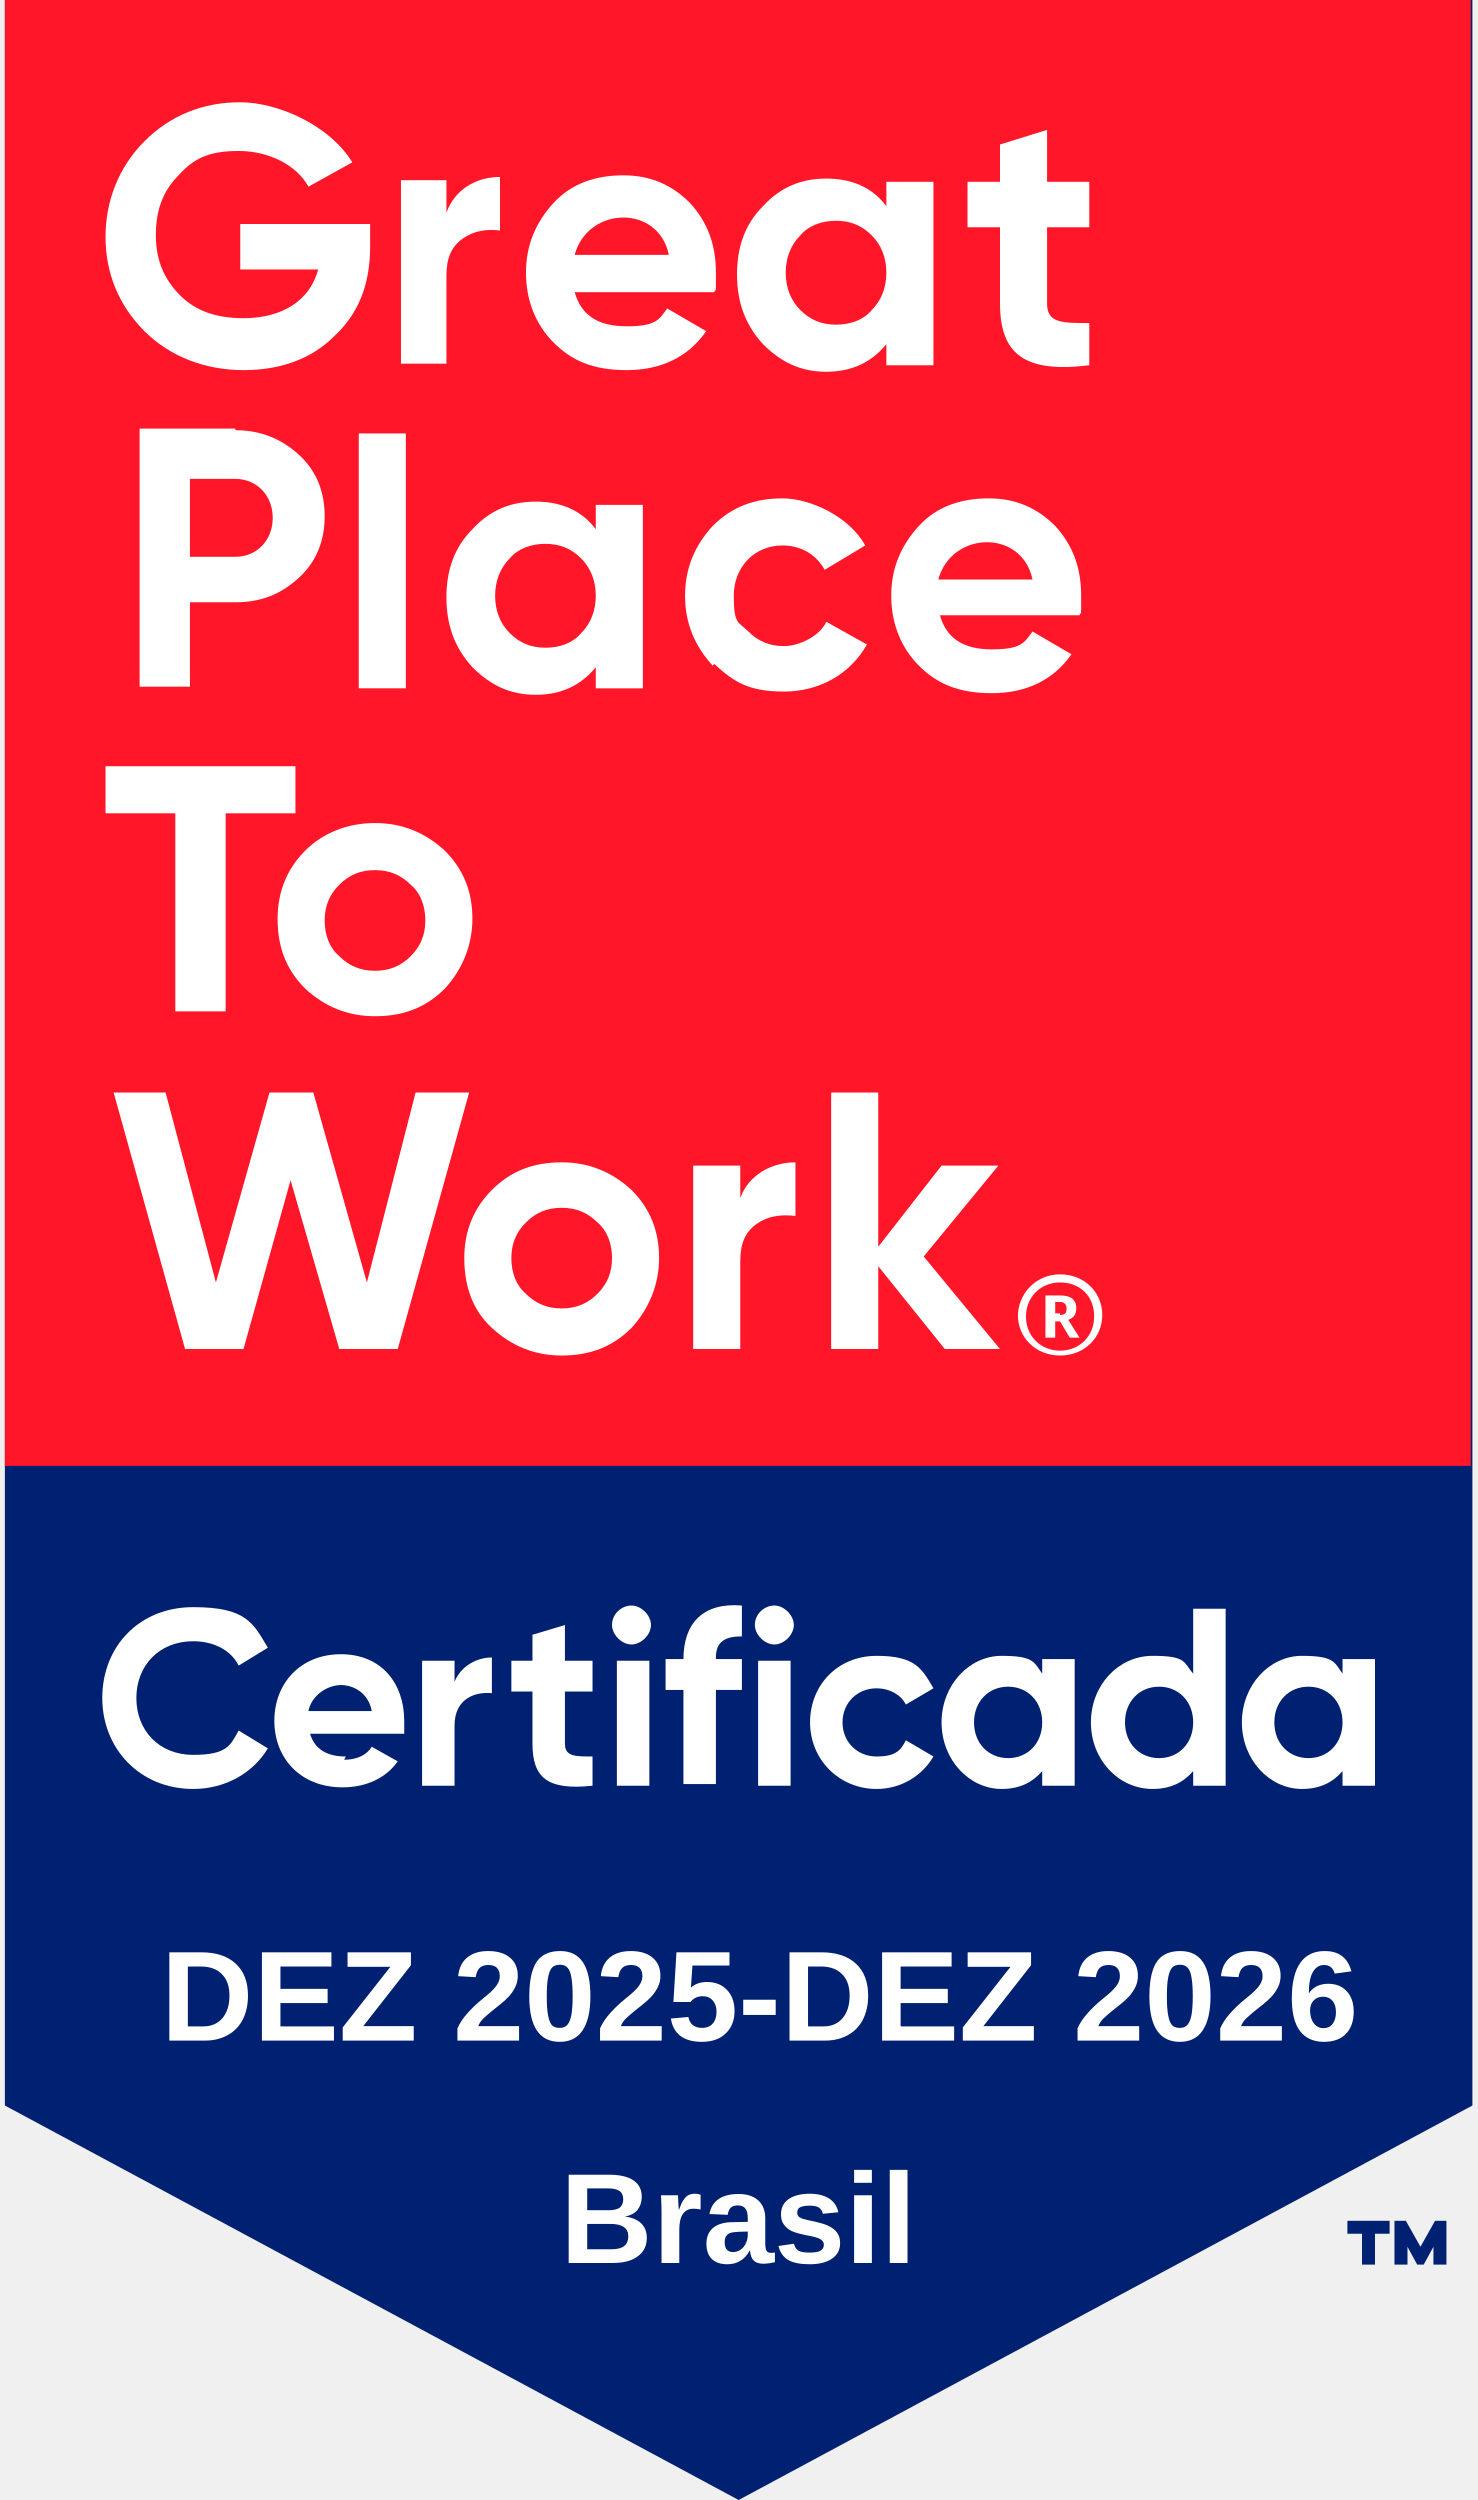
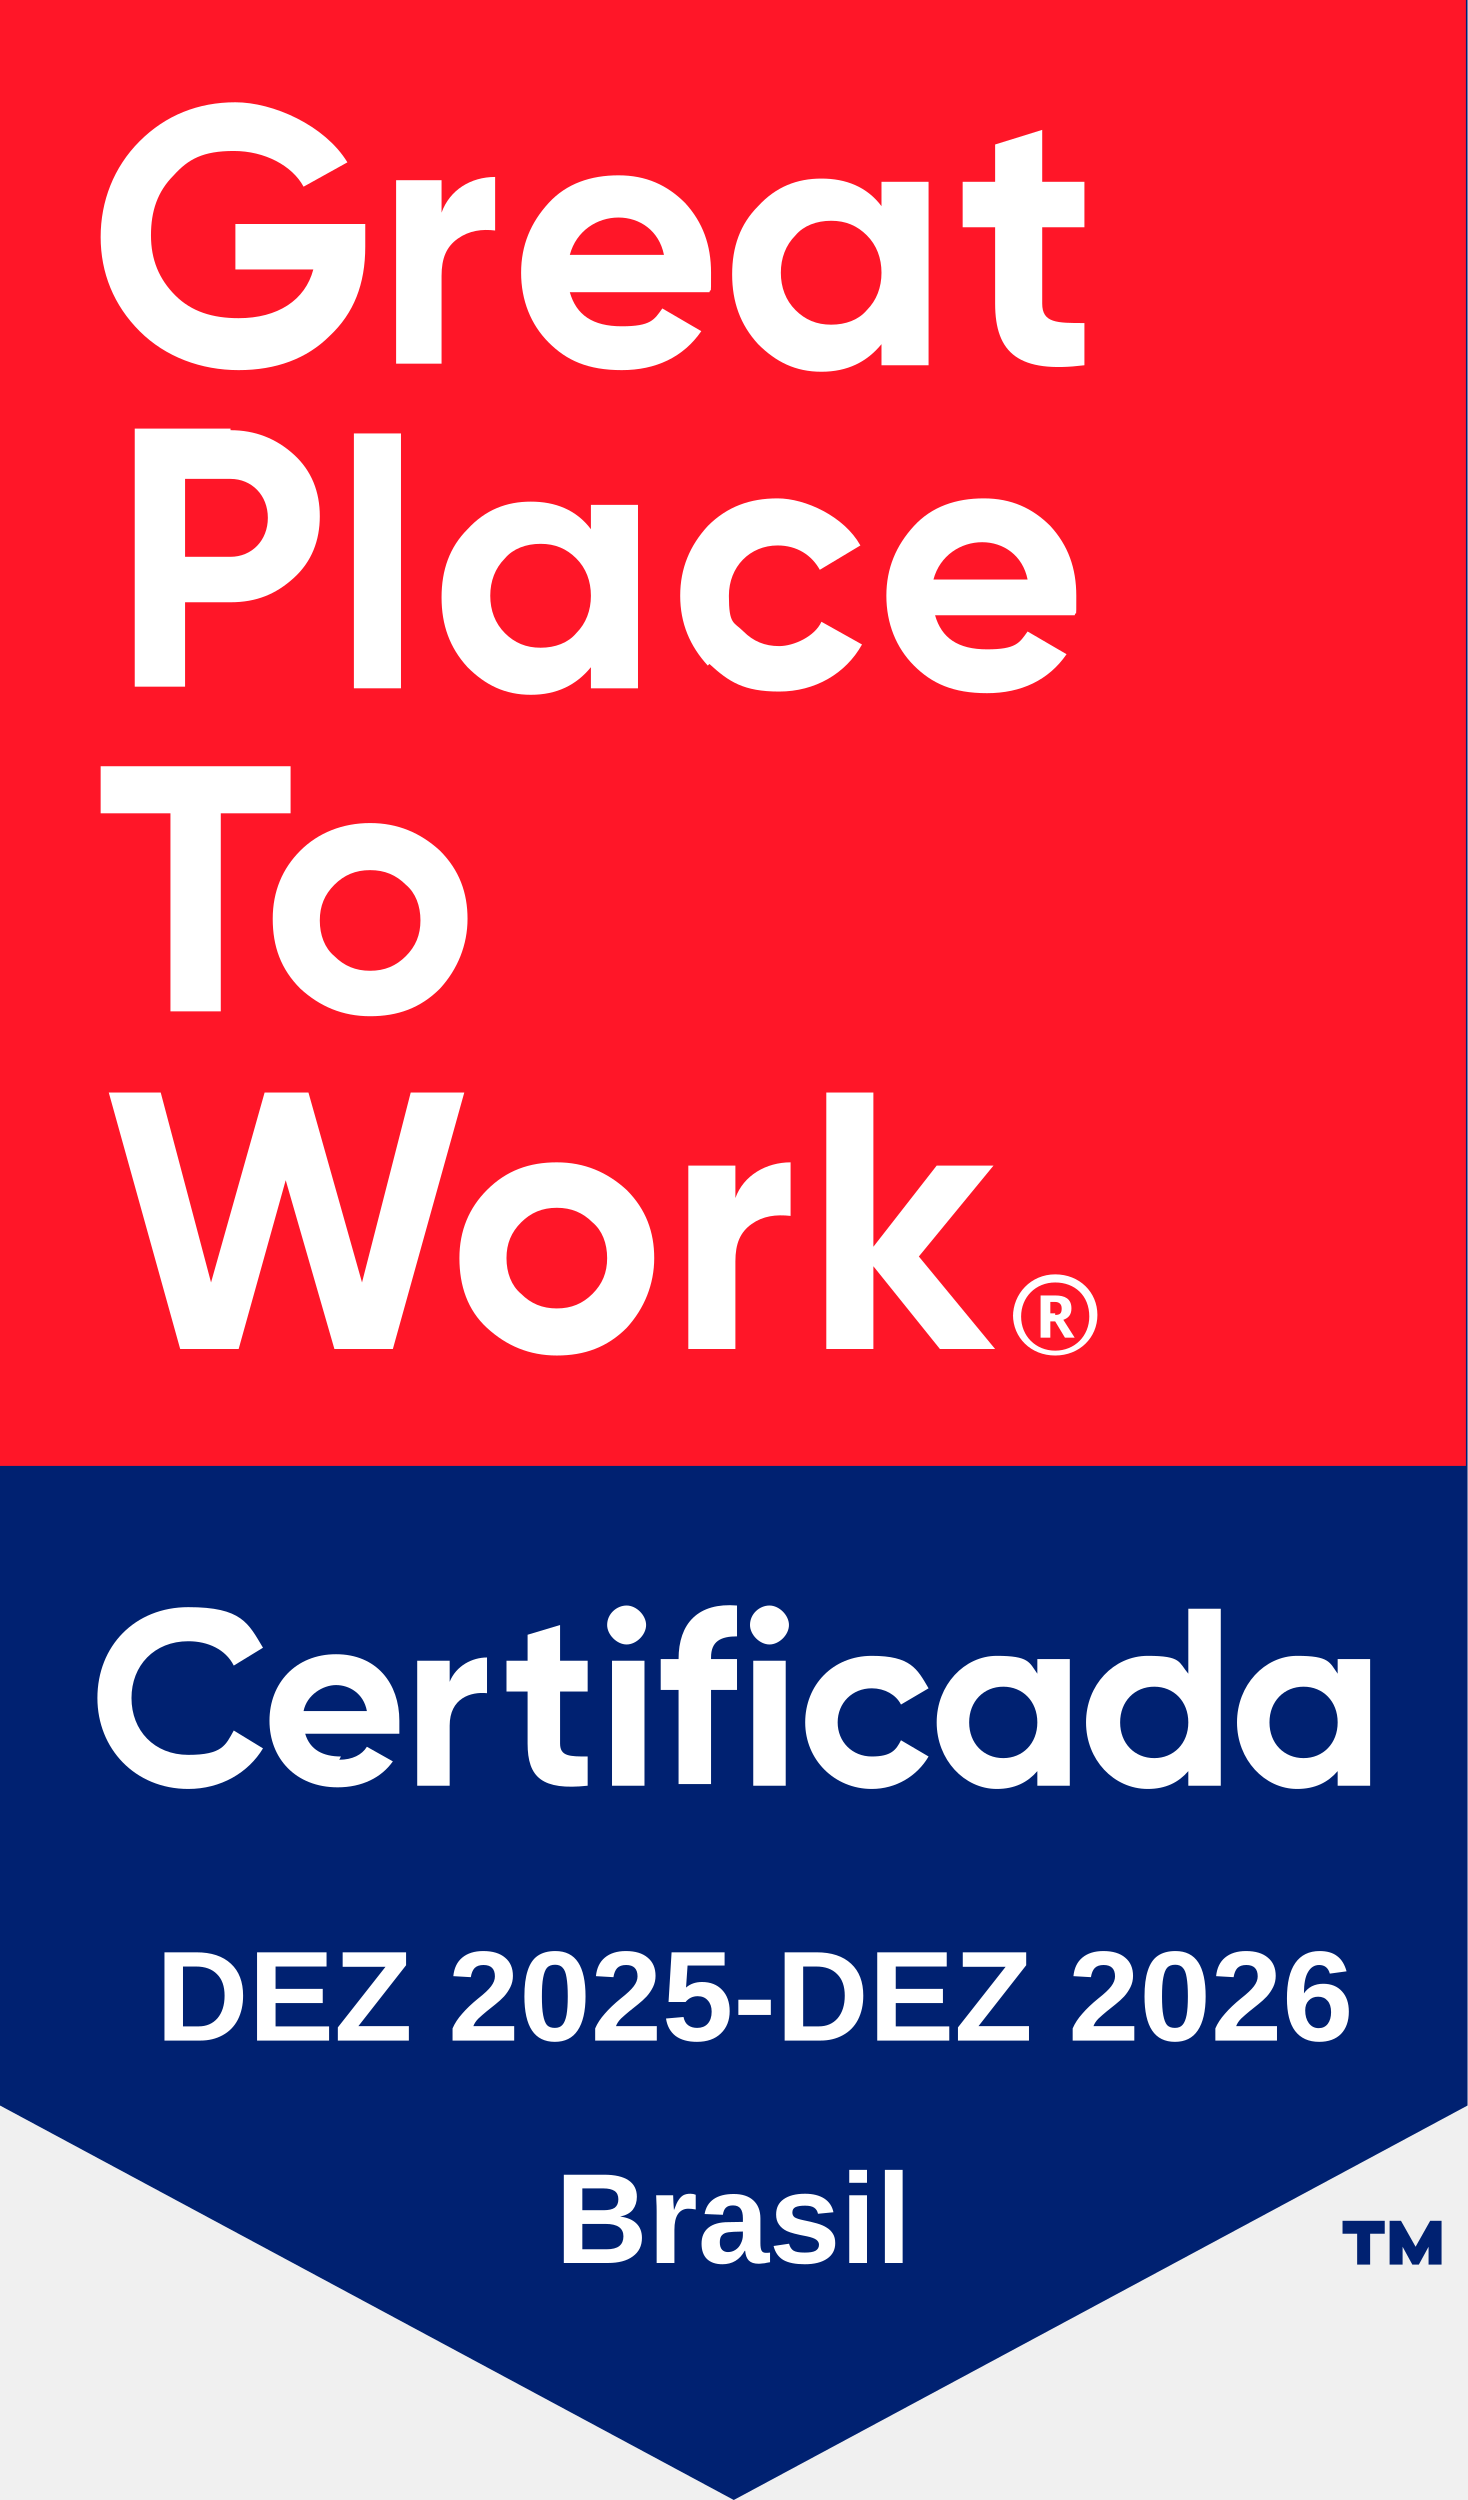
- <svg xmlns="http://www.w3.org/2000/svg" id="Layer_1" version="1.1" viewBox="0 0 91 154">
+ <svg xmlns="http://www.w3.org/2000/svg" id="Layer_1" version="1.1" viewBox="0.3 0 90.4 154">
  <defs>
    <style> .st0 { font-family: Arial-BoldMT, Arial; font-size: 7.9px; font-weight: 700; isolation: isolate; } .st0, .st1 { fill: #fff; } .st2 { fill: #002171; } .st3 { fill: #ff1628; } </style>
  </defs>
  <g>
    <g>
      <polygon class="st2" points=".3 0 .3 129.7 45.5 154 90.7 129.7 90.7 0 .3 0" />
      <path class="st2" d="M85.6,137.6h-.9v1.9h-.8v-1.9h-.9v-.8h2.6v.8h0ZM89.1,139.5h-.8v-1.1l-.6,1.1h-.4l-.6-1.1v1.1h-.8v-2.7h.7l.9,1.6.9-1.6h.7v2.7h0Z" />
    </g>
    <g>
      <rect class="st3" x=".3" y="0" width="90.3" height="90.3" />
      <g>
        <path class="st1" d="M22.8,14v1.2c0,2.3-.7,4.1-2.2,5.5-1.4,1.4-3.3,2.1-5.6,2.1s-4.5-.8-6.1-2.4c-1.6-1.6-2.4-3.6-2.4-5.8s.8-4.3,2.4-5.9c1.6-1.6,3.6-2.4,5.9-2.4s5.5,1.4,6.9,3.7l-2.7,1.5c-.7-1.3-2.4-2.2-4.3-2.2s-2.8.5-3.7,1.5c-1,1-1.4,2.2-1.4,3.7s.5,2.7,1.5,3.7c1,1,2.3,1.4,3.9,1.4,2.4,0,4.1-1.1,4.6-3h-4.8v-2.8h8Z" />
        <path class="st1" d="M27.5,13.1c.5-1.4,1.8-2.2,3.3-2.2v3.3c-.8-.1-1.6,0-2.3.5-.7.5-1,1.2-1,2.3v5.4h-2.8v-11.3h2.8v1.9h0Z" />
        <path class="st1" d="M35.4,18c.4,1.4,1.4,2.1,3.2,2.1s2-.4,2.5-1.1l2.4,1.4c-1.1,1.6-2.8,2.4-4.9,2.4s-3.4-.6-4.5-1.7c-1.1-1.1-1.7-2.6-1.7-4.3s.6-3.1,1.7-4.3c1.1-1.2,2.6-1.7,4.3-1.7s3,.6,4.1,1.7c1.1,1.2,1.6,2.6,1.6,4.3s0,.8-.1,1.2h-8.5ZM41.2,15.7c-.3-1.5-1.5-2.3-2.8-2.3s-2.6.8-3,2.3h5.8Z" />
        <path class="st1" d="M54.6,11.2h2.9v11.3h-2.9v-1.3c-.9,1.1-2.1,1.7-3.7,1.7s-2.8-.6-3.9-1.7c-1.1-1.2-1.6-2.6-1.6-4.3s.5-3.1,1.6-4.2c1.1-1.2,2.4-1.7,3.9-1.7s2.8.5,3.7,1.7v-1.3h0ZM51.5,20c.9,0,1.7-.3,2.2-.9.6-.6.9-1.4.9-2.3s-.3-1.7-.9-2.3c-.6-.6-1.3-.9-2.2-.9s-1.7.3-2.2.9c-.6.6-.9,1.4-.9,2.3s.3,1.7.9,2.3c.6.6,1.3.9,2.2.9" />
        <path class="st1" d="M67.1,14h-2.6v4.7c0,1.2.9,1.2,2.6,1.2v2.6c-4,.5-5.5-.7-5.5-3.8v-4.7h-2v-2.8h2v-2.3l2.9-.9v3.2h2.6v2.8Z" />
        <path class="st1" d="M14.5,26.5c1.5,0,2.8.5,3.9,1.5s1.6,2.3,1.6,3.8-.5,2.8-1.6,3.8-2.3,1.5-3.9,1.5h-2.8v5.2h-3.1v-15.9h5.9,0ZM14.5,34.3c1.3,0,2.3-1,2.3-2.4s-1-2.4-2.3-2.4h-2.8v4.8h2.8Z" />
        <rect class="st1" x="22.1" y="26.7" width="2.9" height="15.7" />
        <path class="st1" d="M36.7,31.1h2.9v11.3h-2.9v-1.3c-.9,1.1-2.1,1.7-3.7,1.7s-2.8-.6-3.9-1.7c-1.1-1.2-1.6-2.6-1.6-4.3s.5-3.1,1.6-4.2c1.1-1.2,2.4-1.7,3.9-1.7s2.8.5,3.7,1.7v-1.3h0ZM33.6,39.9c.9,0,1.7-.3,2.2-.9.6-.6.9-1.4.9-2.3s-.3-1.7-.9-2.3c-.6-.6-1.3-.9-2.2-.9s-1.7.3-2.2.9c-.6.6-.9,1.4-.9,2.3s.3,1.7.9,2.3c.6.6,1.3.9,2.2.9" />
        <path class="st1" d="M43.9,41c-1.1-1.2-1.7-2.6-1.7-4.3s.6-3.1,1.7-4.3c1.2-1.2,2.6-1.7,4.3-1.7s4.1,1.1,5.1,2.9l-2.5,1.5c-.5-.9-1.4-1.5-2.6-1.5-1.7,0-3,1.3-3,3.1s.3,1.6.9,2.2c.6.6,1.3.9,2.2.9s2.2-.6,2.6-1.5l2.5,1.4c-1,1.8-2.9,2.9-5.1,2.9s-3.1-.6-4.3-1.7" />
        <path class="st1" d="M57.9,37.9c.4,1.4,1.4,2.1,3.2,2.1s2-.4,2.5-1.1l2.4,1.4c-1.1,1.6-2.8,2.4-4.9,2.4s-3.4-.6-4.5-1.7c-1.1-1.1-1.7-2.6-1.7-4.3s.6-3.1,1.7-4.3c1.1-1.2,2.6-1.7,4.3-1.7s3,.6,4.1,1.7c1.1,1.2,1.6,2.6,1.6,4.3s0,.8-.1,1.2h-8.5ZM63.6,35.7c-.3-1.5-1.5-2.3-2.8-2.3s-2.6.8-3,2.3h5.8Z" />
        <polygon class="st1" points="18.2 47.2 18.2 50.1 13.9 50.1 13.9 62.3 10.8 62.3 10.8 50.1 6.5 50.1 6.5 47.2 18.2 47.2" />
        <path class="st1" d="M23.1,62.6c-1.7,0-3.1-.6-4.3-1.7-1.2-1.2-1.7-2.6-1.7-4.3s.6-3.1,1.7-4.2,2.6-1.7,4.3-1.7,3.1.6,4.3,1.7c1.2,1.2,1.7,2.6,1.7,4.2s-.6,3.1-1.7,4.3c-1.2,1.2-2.6,1.7-4.3,1.7M23.1,59.8c.9,0,1.6-.3,2.2-.9.6-.6.9-1.3.9-2.2s-.3-1.7-.9-2.2c-.6-.6-1.3-.9-2.2-.9s-1.6.3-2.2.9c-.6.6-.9,1.3-.9,2.2s.3,1.7.9,2.2c.6.6,1.3.9,2.2.9" />
        <polygon class="st1" points="11.4 83.1 7 67.3 10.2 67.3 13.3 79 16.6 67.3 19.3 67.3 22.6 79 25.6 67.3 28.9 67.3 24.5 83.1 20.9 83.1 17.9 72.7 15 83.1 11.4 83.1" />
        <path class="st1" d="M34.6,83.5c-1.7,0-3.1-.6-4.3-1.7s-1.7-2.6-1.7-4.3.6-3.1,1.7-4.2c1.2-1.2,2.6-1.7,4.3-1.7s3.1.6,4.3,1.7c1.2,1.2,1.7,2.6,1.7,4.2s-.6,3.1-1.7,4.3c-1.2,1.2-2.6,1.7-4.3,1.7M34.6,80.6c.9,0,1.6-.3,2.2-.9.6-.6.9-1.3.9-2.2s-.3-1.7-.9-2.2c-.6-.6-1.3-.9-2.2-.9s-1.6.3-2.2.9c-.6.6-.9,1.3-.9,2.2s.3,1.7.9,2.2c.6.6,1.3.9,2.2.9" />
        <path class="st1" d="M45.6,73.8c.5-1.4,1.9-2.2,3.4-2.2v3.3c-.9-.1-1.7,0-2.4.5-.7.5-1,1.2-1,2.3v5.4h-2.9v-11.3h2.9v1.9h0Z" />
        <polygon class="st1" points="61.6 83.1 58.2 83.1 54.1 78 54.1 83.1 51.2 83.1 51.2 67.3 54.1 67.3 54.1 76.8 58 71.8 61.5 71.8 56.9 77.4 61.6 83.1" />
        <path class="st1" d="M62.7,81.1c0-1.4,1.1-2.6,2.6-2.6s2.6,1.1,2.6,2.5-1.1,2.5-2.6,2.5-2.6-1.1-2.6-2.5M67.4,81.1c0-1.3-.9-2.1-2.1-2.1s-2.1.9-2.1,2.1.9,2.1,2.1,2.1,2.1-.9,2.1-2.1M64.4,79.8h.9c.6,0,1,.2,1,.8h0c0,.4-.2.6-.5.7l.7,1.1h-.6l-.6-1h-.3v1h-.6v-2.5h0ZM65.3,81c.3,0,.4-.1.4-.4h0c0-.3-.2-.4-.4-.4h-.3v.7h.3Z" />
      </g>
    </g>
  </g>
  <g>
    <path class="st1" d="M6.3,104.6c0-3.2,2.3-5.6,5.6-5.6s3.7,1,4.6,2.5l-1.8,1.1c-.5-1-1.6-1.5-2.8-1.5-2.1,0-3.5,1.5-3.5,3.5s1.4,3.5,3.5,3.5,2.3-.6,2.8-1.5l1.8,1.1c-.9,1.5-2.6,2.5-4.6,2.5-3.3,0-5.6-2.5-5.6-5.6h0Z" />
    <path class="st1" d="M21.2,108.4c.8,0,1.4-.3,1.7-.8l1.6.9c-.7,1-1.9,1.6-3.4,1.6-2.6,0-4.2-1.8-4.2-4.1s1.6-4.1,4.1-4.1,3.9,1.8,3.9,4.1,0,.6,0,.8h-5.8c.3,1,1.1,1.4,2.2,1.4h0ZM22.9,105.4c-.2-1.1-1.1-1.6-1.9-1.6s-1.8.6-2,1.6h3.9Z" />
    <path class="st1" d="M30.3,102.1v2.2c-1-.1-2.3.3-2.3,2v3.7h-2v-7.7h2v1.3c.4-1,1.4-1.5,2.3-1.5h0Z" />
    <path class="st1" d="M34.8,104.2v3.2c0,.8.6.8,1.7.8v1.8c-2.8.3-3.7-.5-3.7-2.6v-3.2h-1.3v-1.9h1.3v-1.6l2-.6v2.2h1.7v1.9h-1.7Z" />
    <path class="st1" d="M37.7,100.1c0-.7.6-1.2,1.2-1.2s1.2.6,1.2,1.2-.6,1.2-1.2,1.2-1.2-.6-1.2-1.2ZM38,102.3h2v7.7h-2v-7.7Z" />
    <path class="st1" d="M44.1,102.2h0c0,0,1.6,0,1.6,0v1.9h-1.6v5.8h-2v-5.8h-1.1v-1.9h1.1c0-2.2,1.2-3.5,3.6-3.3v1.9c-1,0-1.6.3-1.6,1.3h0Z" />
    <path class="st1" d="M46.5,100.1c0-.7.6-1.2,1.2-1.2s1.2.6,1.2,1.2-.6,1.2-1.2,1.2-1.2-.6-1.2-1.2ZM46.7,102.3h2v7.7h-2v-7.7Z" />
    <path class="st1" d="M49.9,106.1c0-2.3,1.7-4.1,4.1-4.1s2.8.8,3.5,2l-1.7,1c-.3-.6-1-1-1.8-1-1.2,0-2.1.9-2.1,2.1s.9,2.1,2.1,2.1,1.5-.4,1.8-1l1.7,1c-.7,1.2-2,2-3.5,2-2.3,0-4.1-1.8-4.1-4.1h0Z" />
    <path class="st1" d="M66.2,102.3v7.7h-2v-.9c-.6.7-1.4,1.1-2.5,1.1-2,0-3.7-1.8-3.7-4.1s1.7-4.1,3.7-4.1,2,.4,2.5,1.1v-.9h2ZM64.2,106.1c0-1.3-.9-2.2-2.1-2.2s-2.1.9-2.1,2.2.9,2.2,2.1,2.2,2.1-.9,2.1-2.2Z" />
    <path class="st1" d="M75.5,99.2v10.8h-2v-.9c-.6.7-1.4,1.1-2.5,1.1-2.1,0-3.8-1.8-3.8-4.1s1.7-4.1,3.8-4.1,1.9.4,2.5,1.1v-4h2ZM73.5,106.1c0-1.3-.9-2.2-2.1-2.2s-2.1.9-2.1,2.2.9,2.2,2.1,2.2,2.1-.9,2.1-2.2Z" />
    <path class="st1" d="M84.7,102.3v7.7h-2v-.9c-.6.7-1.4,1.1-2.5,1.1-2,0-3.7-1.8-3.7-4.1s1.7-4.1,3.7-4.1,2,.4,2.5,1.1v-.9h2ZM82.7,106.1c0-1.3-.9-2.2-2.1-2.2s-2.1.9-2.1,2.2.9,2.2,2.1,2.2,2.1-.9,2.1-2.2Z" />
  </g>
  <text id="dateRange" class="st0" transform="translate(9.9 125.7)">
    <tspan x="0" y="0">DEZ 2025-DEZ 2026</tspan>
  </text>
  <text id="countryName" class="st0" transform="translate(34.5 139.4)">
    <tspan x="0" y="0">Brasil</tspan>
  </text>
</svg>
